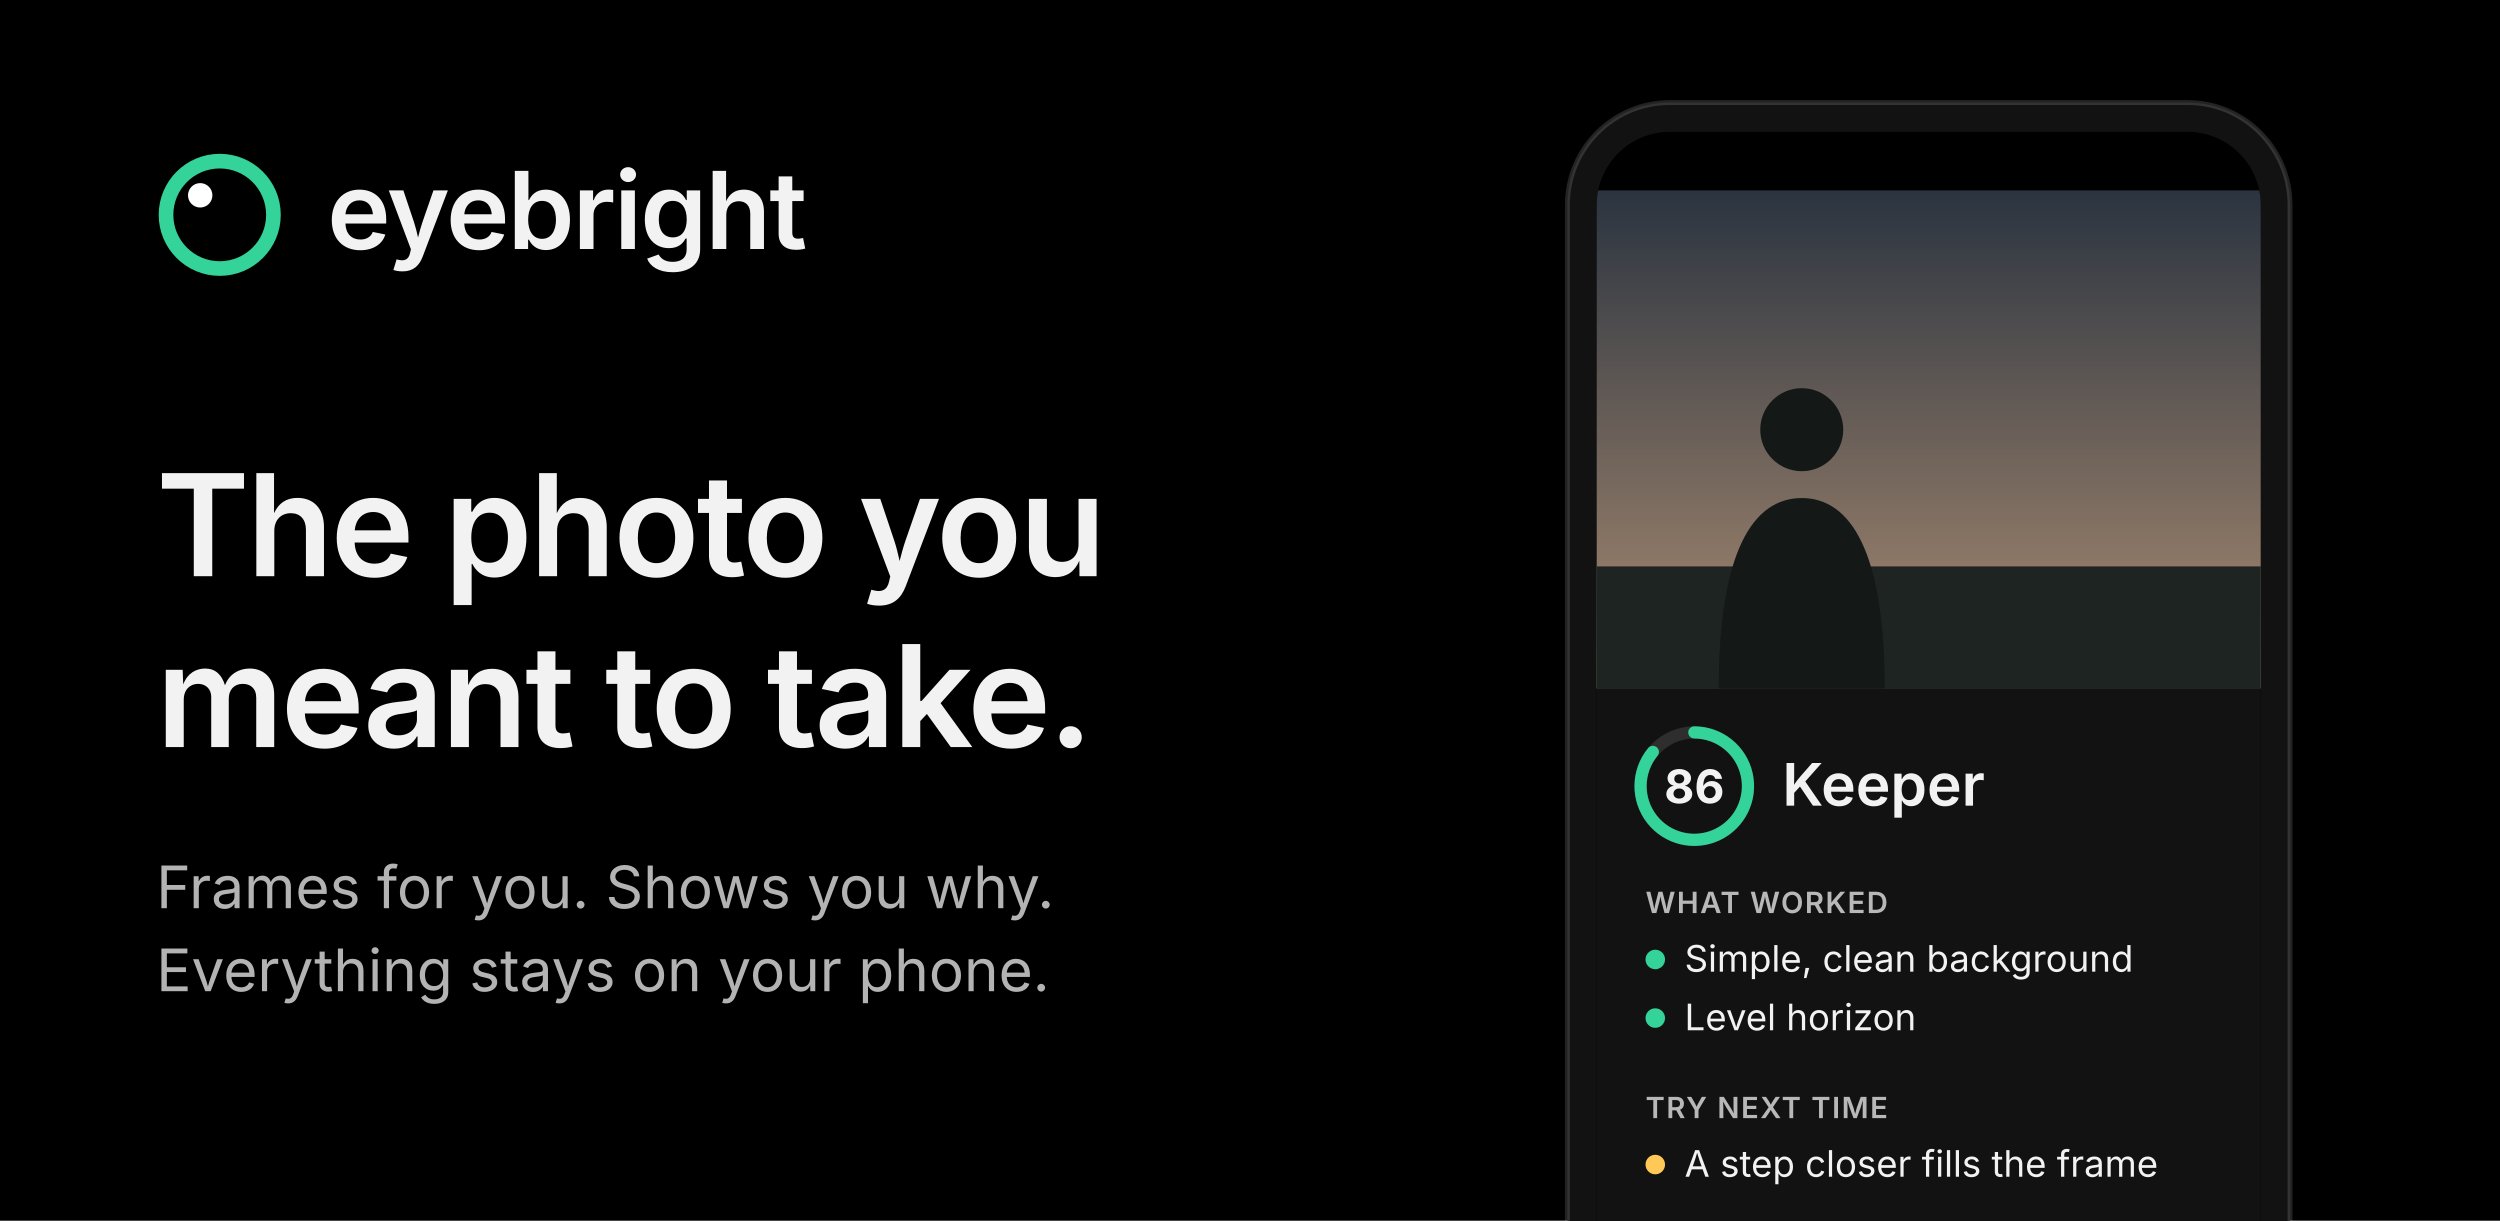
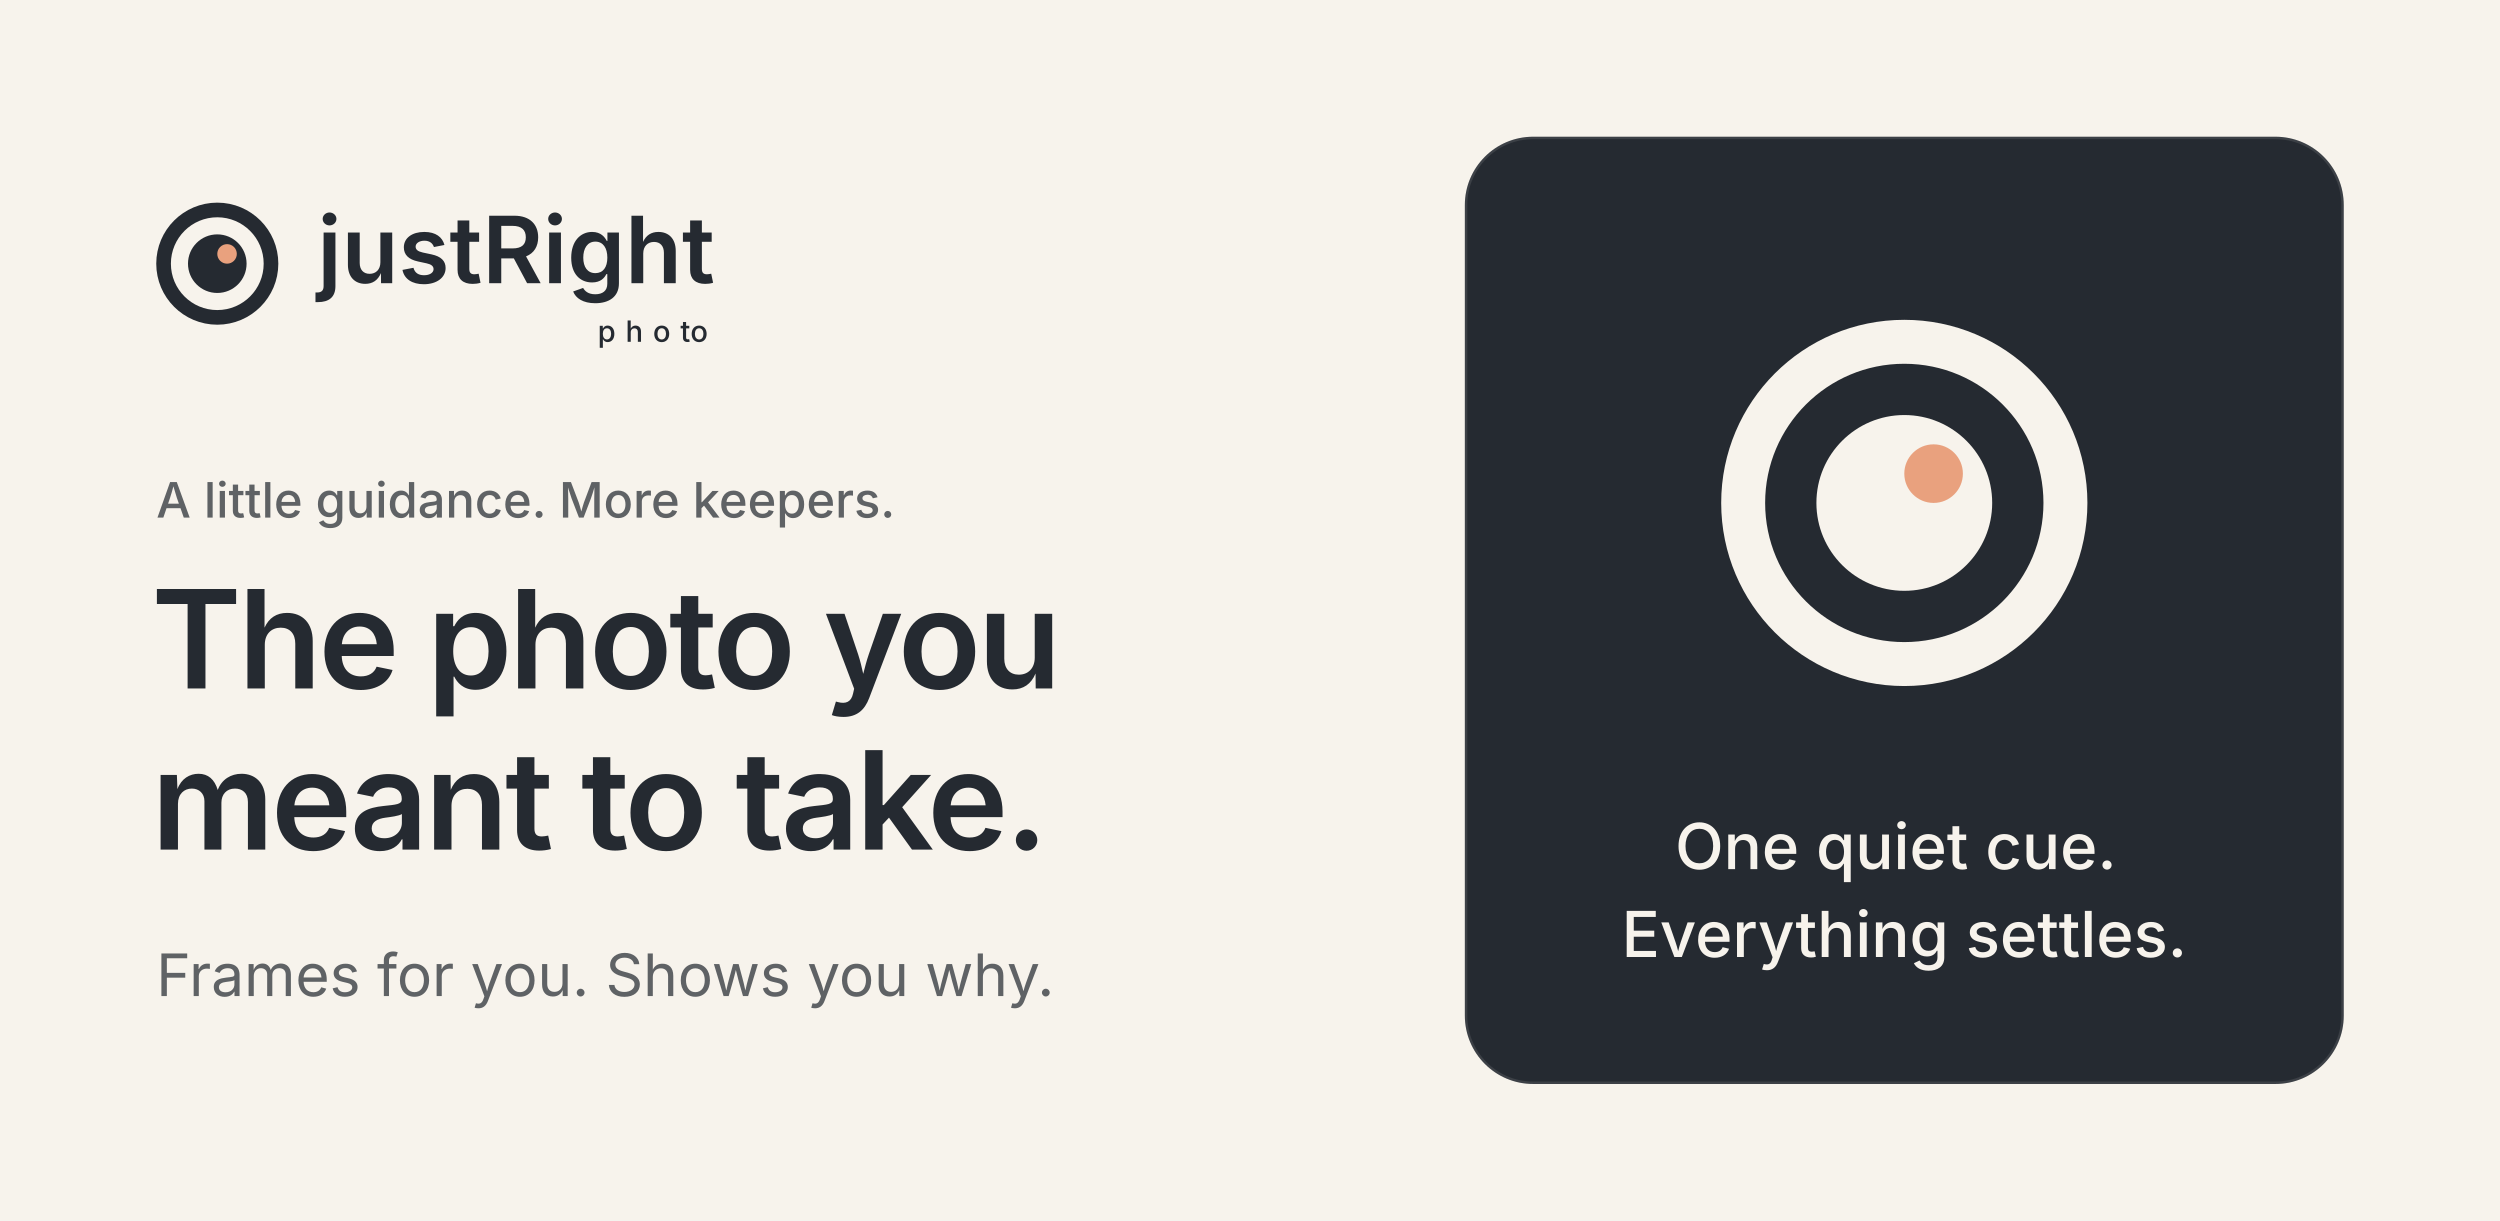
<svg xmlns="http://www.w3.org/2000/svg" width="1024" height="500" viewBox="0 0 1024 500">
-   <defs>
-     <linearGradient id="sky" x1="0" y1="0" x2="0" y2="1">
-       <stop offset="0" stop-color="#2B3440" />
-       <stop offset="0.75" stop-color="#8C7766" />
-       <stop offset="1" stop-color="#B89574" />
-     </linearGradient>
-     <clipPath id="screen">
-       <rect x="654" y="54" width="272" height="480" rx="30" />
-     </clipPath>
-   </defs>
-   <rect width="1024" height="500" fill="#000000" />
-   <g transform="translate(64,62)">
-     <circle cx="26" cy="26" r="22" fill="none" stroke="#34D399" stroke-width="6" />
-     <circle cx="18" cy="18" r="5" fill="#FFFFFF" />
+   <rect width="1024" height="500" fill="#F7F3EC" />
+   <g transform="translate(89,108)">
+     <circle cx="0" cy="0" r="22" fill="none" stroke="#252A31" stroke-width="6" />
+     <circle cx="0" cy="0" r="12" fill="#252A31" />
+     <circle cx="4" cy="-4" r="4" fill="#E9A17E" />
  </g>
-   <text x="134" y="102" font-family="Inter, Roboto, 'Helvetica Neue', Arial, sans-serif" font-size="44" font-weight="600" letter-spacing="-0.8" fill="#F2F2F2">eyebright</text>
-   <text font-family="Inter, Roboto, 'Helvetica Neue', Arial, sans-serif" font-weight="600" font-size="58" letter-spacing="-1.2" fill="#F2F2F2">
-     <tspan x="64" y="236">The photo you</tspan>
-     <tspan x="64" y="306">meant to take.</tspan>
+   <text x="130" y="116" textLength="160" lengthAdjust="spacing" font-family="Inter, Roboto, 'Helvetica Neue', Arial, sans-serif" font-size="38" font-weight="600" fill="#252A31">justRight</text>
+   <text x="290" y="140" text-anchor="end" font-family="Inter, Roboto, 'Helvetica Neue', Arial, sans-serif" font-size="12" font-weight="500" letter-spacing="4" fill="#252A31">phot<tspan letter-spacing="0">o</tspan>
  </text>
-   <text font-family="Inter, Roboto, 'Helvetica Neue', Arial, sans-serif" font-size="24" fill="#FFFFFF" fill-opacity="0.7">
-     <tspan x="64" y="372">Frames for you. Shows you why.</tspan>
-     <tspan x="64" y="406">Everything stays on your phone.</tspan>
+   <text x="64" y="212" font-family="Inter, Roboto, 'Helvetica Neue', Arial, sans-serif" font-size="20" font-weight="500" fill="#252A31" fill-opacity="0.72">A little guidance. More keepers.</text>
+   <text font-family="Inter, Roboto, 'Helvetica Neue', Arial, sans-serif" font-weight="600" font-size="56" letter-spacing="-1.4" fill="#252A31">
+     <tspan x="62" y="282">The photo you</tspan>
+     <tspan x="62" y="348">meant to take.</tspan>
  </text>
-   <rect x="642" y="42" width="296" height="520" rx="42" fill="#121212" stroke="#FFFFFF" stroke-opacity="0.14" stroke-width="2" />
-   <g clip-path="url(#screen)">
-     <rect x="654" y="54" width="272" height="480" fill="#000000" />
-     <rect x="654" y="78" width="272" height="204" fill="url(#sky)" />
-     <rect x="654" y="232" width="272" height="50" fill="#1E2422" />
-     <circle cx="738" cy="176" r="17" fill="#141816" />
-     <path d="M704,282 C704,226 718,204 738,204 C758,204 772,226 772,282 Z" fill="#141816" />
-     <rect x="654" y="282" width="272" height="252" fill="#121212" />
-     <circle cx="694" cy="322" r="22" fill="none" stroke="#FFFFFF" stroke-opacity="0.12" stroke-width="5" />
-     <path d="M694,300 A22,22 0 1,1 677.0,308.0" fill="none" stroke="#34D399" stroke-width="5" stroke-linecap="round" />
-     <text x="694" y="329" text-anchor="middle" font-family="Inter, Roboto, 'Helvetica Neue', Arial, sans-serif" font-size="19" font-weight="700" fill="#F2F2F2">86</text>
-     <text x="730" y="330" font-family="Inter, Roboto, 'Helvetica Neue', Arial, sans-serif" font-size="24" font-weight="600" fill="#F2F2F2">Keeper</text>
-     <text x="674" y="374" font-family="Inter, Roboto, 'Helvetica Neue', Arial, sans-serif" font-size="12" font-weight="600" letter-spacing="0.6" fill="#FFFFFF" fill-opacity="0.7">WHAT WORKED</text>
-     <circle cx="678" cy="393" r="4" fill="#34D399" />
-     <text x="690" y="398" font-family="Inter, Roboto, 'Helvetica Neue', Arial, sans-serif" font-size="15" fill="#F2F2F2">Simple, clean background</text>
-     <circle cx="678" cy="417" r="4" fill="#34D399" />
-     <text x="690" y="422" font-family="Inter, Roboto, 'Helvetica Neue', Arial, sans-serif" font-size="15" fill="#F2F2F2">Level horizon</text>
-     <text x="674" y="458" font-family="Inter, Roboto, 'Helvetica Neue', Arial, sans-serif" font-size="12" font-weight="600" letter-spacing="0.6" fill="#FFFFFF" fill-opacity="0.7">TRY NEXT TIME</text>
-     <circle cx="678" cy="477" r="4" fill="#FFC857" />
-     <text x="690" y="482" font-family="Inter, Roboto, 'Helvetica Neue', Arial, sans-serif" font-size="15" fill="#F2F2F2">A step closer fills the frame</text>
+   <text x="64" y="408" font-family="Inter, Roboto, 'Helvetica Neue', Arial, sans-serif" font-size="24" fill="#252A31" fill-opacity="0.72">Frames for you. Shows you why.</text>
+   <rect x="600" y="56" width="360" height="388" rx="28" fill="#252A31" />
+   <rect x="600.5" y="56.5" width="359" height="387" rx="27.5" fill="none" stroke="#E2E5E4" stroke-opacity="0.12" />
+   <g transform="translate(780,206) scale(3)">
+     <circle cx="0" cy="0" r="22" fill="none" stroke="#F7F3EC" stroke-width="6" />
+     <circle cx="0" cy="0" r="12" fill="#F7F3EC" />
+     <circle cx="4" cy="-4" r="4" fill="#E9A17E" />
  </g>
+   <text text-anchor="middle" font-family="Inter, Roboto, 'Helvetica Neue', Arial, sans-serif" font-size="26" font-weight="500" fill="#F7F3EC">
+     <tspan x="780" y="356">One quiet cue.</tspan>
+     <tspan x="780" y="392">Everything settles.</tspan>
+   </text>
</svg>
